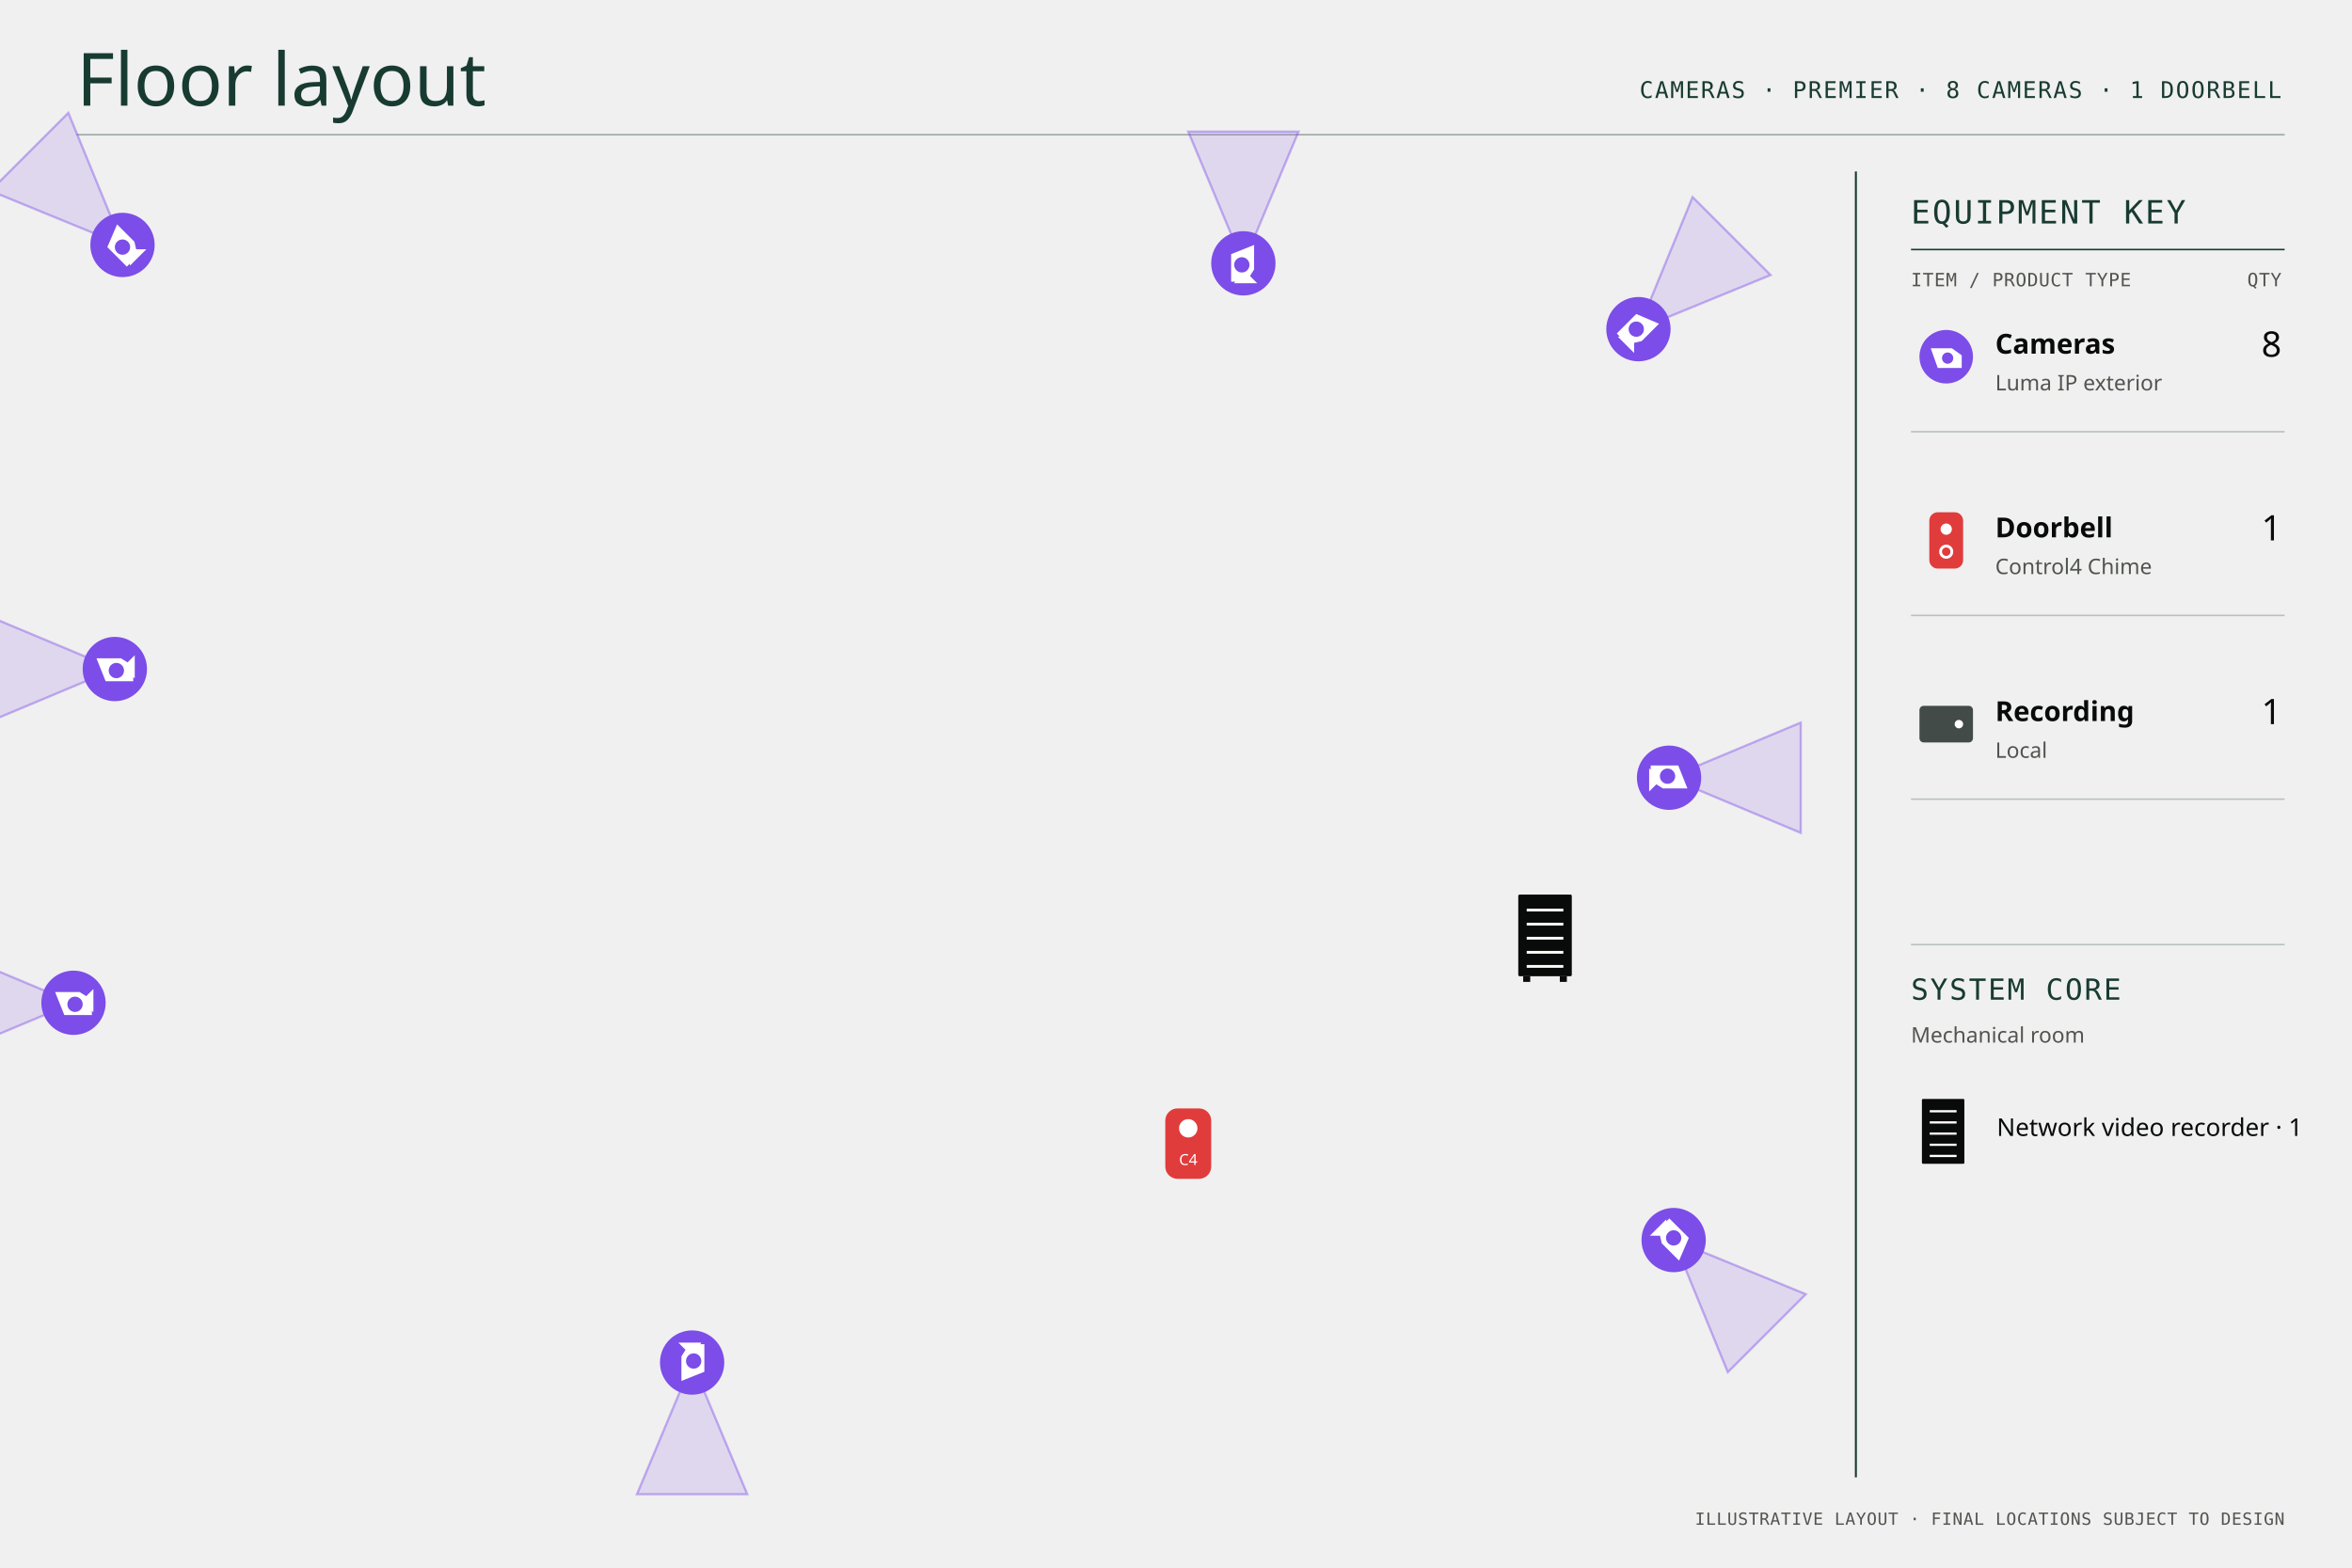
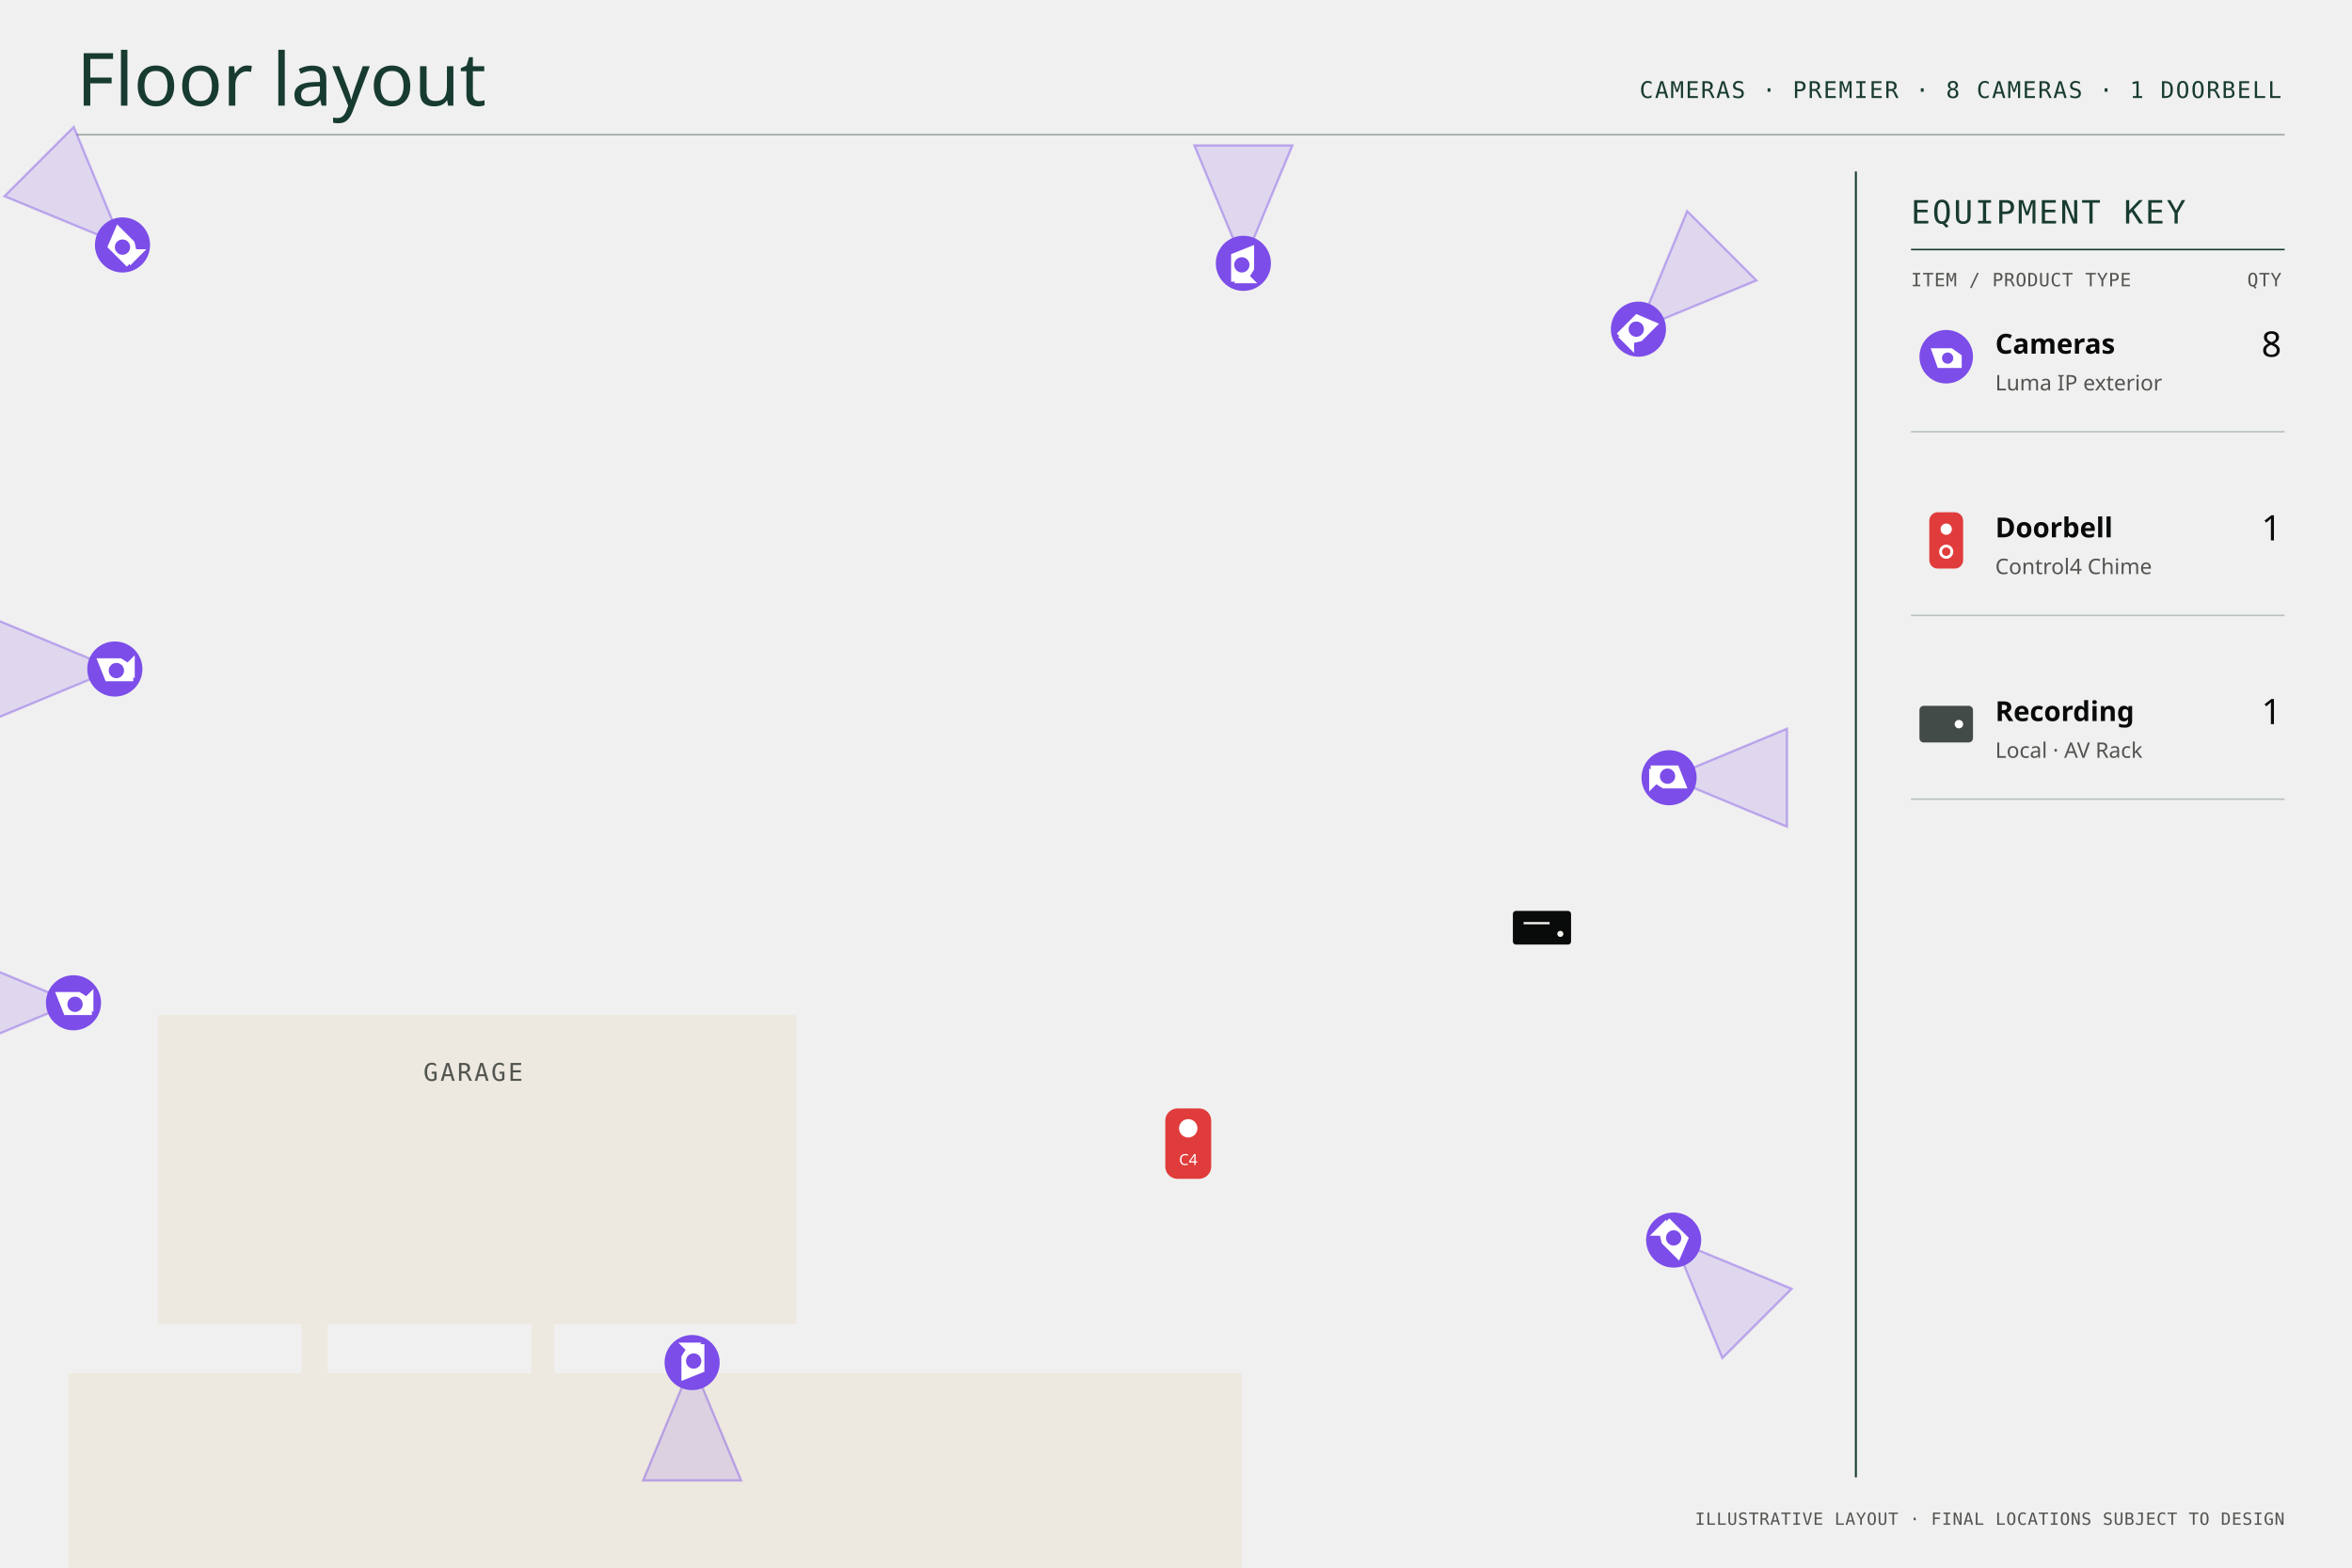
<svg xmlns="http://www.w3.org/2000/svg" viewBox="0 0 1536 1024" width="1536" height="1024" role="img" aria-label="Cameras Premier floor layout and equipment key">
  <text x="50" y="69" fill="#183B31" font-family="Schibsted Grotesk,sans-serif" font-size="48">Floor layout</text>
  <text x="1490" y="64" fill="#183B31" font-family="IBM Plex Mono,monospace" font-size="15" letter-spacing=".065em" text-anchor="end">CAMERAS · PREMIER · 8 CAMERAS · 1 DOORBELL</text>
  <line x1="50" y1="88" x2="1492" y2="88" stroke="#9DA7A3" stroke-width="1" />
+   <g data-pradera-architectural-cleanup="garage">
+     <rect x="103" y="663" width="417" height="202" fill="#EDE9E0" />
+     <rect x="197" y="865" width="17" height="32" fill="#EDE9E0" />
+     <rect x="347" y="865" width="15" height="32" fill="#EDE9E0" />
+     <rect x="45" y="897" width="766" height="127" fill="#EDE9E0" />
+     <text x="309" y="706" font-family="IBM Plex Mono,monospace" font-size="16" font-weight="500" letter-spacing=".09em" fill="#51544F" text-anchor="middle">GARAGE</text>
+   </g>
  <g transform="translate(80,160) rotate(45)">
-     <path d="M0 0L-86 -36L-86 36Z" fill="#7C4DE8" fill-opacity=".15" stroke="#7C4DE8" stroke-opacity=".42" stroke-width="1.5" />
-     <circle r="21" fill="#7C4DE8" />
+     <path d="M0 0L-77 -32L-77 32Z" fill="#7C4DE8" fill-opacity=".15" stroke="#7C4DE8" stroke-opacity=".42" stroke-width="1.5" />
+     <circle r="18" fill="#7C4DE8" />
    <path d="M-12 -7h16l8 5v10h-18z" fill="white" />
    <circle cx="1" cy="1" r="5" fill="#7C4DE8" />
    <path d="M8 -4l5 -5v15l-5 -3" fill="white" />
  </g>
  <g transform="translate(1070,215) rotate(135)">
-     <path d="M0 0L-86 -36L-86 36Z" fill="#7C4DE8" fill-opacity=".15" stroke="#7C4DE8" stroke-opacity=".42" stroke-width="1.5" />
-     <circle r="21" fill="#7C4DE8" />
+     <path d="M0 0L-77 -32L-77 32Z" fill="#7C4DE8" fill-opacity=".15" stroke="#7C4DE8" stroke-opacity=".42" stroke-width="1.5" />
+     <circle r="18" fill="#7C4DE8" />
    <path d="M-12 -7h16l8 5v10h-18z" fill="white" />
    <circle cx="1" cy="1" r="5" fill="#7C4DE8" />
    <path d="M8 -4l5 -5v15l-5 -3" fill="white" />
  </g>
  <g transform="translate(48,655) rotate(0)">
-     <path d="M0 0L-86 -36L-86 36Z" fill="#7C4DE8" fill-opacity=".15" stroke="#7C4DE8" stroke-opacity=".42" stroke-width="1.5" />
-     <circle r="21" fill="#7C4DE8" />
+     <path d="M0 0L-77 -32L-77 32Z" fill="#7C4DE8" fill-opacity=".15" stroke="#7C4DE8" stroke-opacity=".42" stroke-width="1.5" />
+     <circle r="18" fill="#7C4DE8" />
    <path d="M-12 -7h16l8 5v10h-18z" fill="white" />
    <circle cx="1" cy="1" r="5" fill="#7C4DE8" />
    <path d="M8 -4l5 -5v15l-5 -3" fill="white" />
  </g>
  <g transform="translate(1093,810) rotate(-135)">
-     <path d="M0 0L-86 -36L-86 36Z" fill="#7C4DE8" fill-opacity=".15" stroke="#7C4DE8" stroke-opacity=".42" stroke-width="1.5" />
-     <circle r="21" fill="#7C4DE8" />
+     <path d="M0 0L-77 -32L-77 32Z" fill="#7C4DE8" fill-opacity=".15" stroke="#7C4DE8" stroke-opacity=".42" stroke-width="1.5" />
+     <circle r="18" fill="#7C4DE8" />
    <path d="M-12 -7h16l8 5v10h-18z" fill="white" />
    <circle cx="1" cy="1" r="5" fill="#7C4DE8" />
    <path d="M8 -4l5 -5v15l-5 -3" fill="white" />
  </g>
  <g transform="translate(812,172) rotate(90)">
-     <path d="M0 0L-86 -36L-86 36Z" fill="#7C4DE8" fill-opacity=".15" stroke="#7C4DE8" stroke-opacity=".42" stroke-width="1.5" />
-     <circle r="21" fill="#7C4DE8" />
+     <path d="M0 0L-77 -32L-77 32Z" fill="#7C4DE8" fill-opacity=".15" stroke="#7C4DE8" stroke-opacity=".42" stroke-width="1.5" />
+     <circle r="18" fill="#7C4DE8" />
    <path d="M-12 -7h16l8 5v10h-18z" fill="white" />
    <circle cx="1" cy="1" r="5" fill="#7C4DE8" />
    <path d="M8 -4l5 -5v15l-5 -3" fill="white" />
  </g>
  <g transform="translate(1090,508) rotate(180)">
-     <path d="M0 0L-86 -36L-86 36Z" fill="#7C4DE8" fill-opacity=".15" stroke="#7C4DE8" stroke-opacity=".42" stroke-width="1.5" />
-     <circle r="21" fill="#7C4DE8" />
+     <path d="M0 0L-77 -32L-77 32Z" fill="#7C4DE8" fill-opacity=".15" stroke="#7C4DE8" stroke-opacity=".42" stroke-width="1.5" />
+     <circle r="18" fill="#7C4DE8" />
    <path d="M-12 -7h16l8 5v10h-18z" fill="white" />
    <circle cx="1" cy="1" r="5" fill="#7C4DE8" />
    <path d="M8 -4l5 -5v15l-5 -3" fill="white" />
  </g>
  <g transform="translate(452,890) rotate(-90)">
-     <path d="M0 0L-86 -36L-86 36Z" fill="#7C4DE8" fill-opacity=".15" stroke="#7C4DE8" stroke-opacity=".42" stroke-width="1.5" />
-     <circle r="21" fill="#7C4DE8" />
+     <path d="M0 0L-77 -32L-77 32Z" fill="#7C4DE8" fill-opacity=".15" stroke="#7C4DE8" stroke-opacity=".42" stroke-width="1.5" />
+     <circle r="18" fill="#7C4DE8" />
    <path d="M-12 -7h16l8 5v10h-18z" fill="white" />
    <circle cx="1" cy="1" r="5" fill="#7C4DE8" />
    <path d="M8 -4l5 -5v15l-5 -3" fill="white" />
  </g>
  <g transform="translate(75,437) rotate(0)">
-     <path d="M0 0L-86 -36L-86 36Z" fill="#7C4DE8" fill-opacity=".15" stroke="#7C4DE8" stroke-opacity=".42" stroke-width="1.5" />
-     <circle r="21" fill="#7C4DE8" />
+     <path d="M0 0L-77 -32L-77 32Z" fill="#7C4DE8" fill-opacity=".15" stroke="#7C4DE8" stroke-opacity=".42" stroke-width="1.5" />
+     <circle r="18" fill="#7C4DE8" />
    <path d="M-12 -7h16l8 5v10h-18z" fill="white" />
    <circle cx="1" cy="1" r="5" fill="#7C4DE8" />
    <path d="M8 -4l5 -5v15l-5 -3" fill="white" />
  </g>
  <g transform="translate(776,747)">
    <rect x="-15" y="-23" width="30" height="46" rx="8" fill="#E03C3C" />
    <circle cy="-10" r="6" fill="white" />
    <text x="0" y="14" fill="white" font-family="Instrument Sans,sans-serif" font-size="10" text-anchor="middle">C4</text>
  </g>
-   <g transform="translate(1009,611) scale(0.92)">
-     <rect x="-19" y="-29" width="38" height="58" rx="1" fill="#090B0A" />
-     <path d="M-13 -18h26M-13 -8h26M-13 2h26M-13 12h26M-13 22h26" stroke="#FAFBF7" stroke-width="2" />
-     <path d="M-13 29v4m26 -4v4" stroke="#090B0A" stroke-width="5" />
+   <g transform="translate(1007,606)" aria-label="recorder in mechanical room">
+     <rect x="-19" y="-11" width="38" height="22" rx="2" fill="#090B0A" />
+     <path d="M-12 -3H5" stroke="#F1F0EB" stroke-width="1.5" />
+     <circle cx="12" cy="4" r="2" fill="#F1F0EB" />
  </g>
  <line x1="1212" y1="112" x2="1212" y2="965" stroke="#183B31" stroke-width="1.3" />
  <text x="1248" y="146" fill="#183B31" font-family="IBM Plex Mono,monospace" font-size="21" letter-spacing=".06em">EQUIPMENT KEY</text>
  <line x1="1248" y1="163" x2="1492" y2="163" stroke="#183B31" stroke-width="1" />
  <text x="1248" y="187" fill="#51544F" font-family="IBM Plex Mono,monospace" font-size="12" letter-spacing=".03em">ITEM / PRODUCT TYPE</text>
  <text x="1490" y="187" fill="#51544F" font-family="IBM Plex Mono,monospace" font-size="12" letter-spacing=".03em" text-anchor="end">QTY</text>
  <g transform="translate(1271,233) scale(0.92)">
    <circle r="19" fill="#7C4DE8" />
    <path d="M-11 -6h15l7 5v9h-17z" fill="white" />
    <circle cx="1" cy="1" r="4" fill="#7C4DE8" />
  </g>
  <text x="1303" y="231" fill="#090B0A" font-family="Instrument Sans,sans-serif" font-size="18" font-weight="600">Cameras</text>
  <text x="1303" y="255" fill="#51544F" font-family="Instrument Sans,sans-serif" font-size="14">Luma IP exterior</text>
  <text x="1490" y="233" fill="#090B0A" font-family="Instrument Sans,sans-serif" font-size="23" text-anchor="end">8</text>
  <line x1="1248" y1="282" x2="1492" y2="282" stroke="#B8C1BC" stroke-width="1" />
  <g transform="translate(1271,353) scale(0.92)">
    <rect x="-12" y="-20" width="24" height="40" rx="6" fill="#E03C3C" />
    <circle cy="-8" r="4" fill="white" />
    <circle cy="8" r="4" fill="none" stroke="white" stroke-width="2" />
  </g>
  <text x="1303" y="351" fill="#090B0A" font-family="Instrument Sans,sans-serif" font-size="18" font-weight="600">Doorbell</text>
  <text x="1303" y="375" fill="#51544F" font-family="Instrument Sans,sans-serif" font-size="14">Control4 Chime</text>
  <text x="1490" y="353" fill="#090B0A" font-family="Instrument Sans,sans-serif" font-size="23" text-anchor="end">1</text>
  <line x1="1248" y1="402" x2="1492" y2="402" stroke="#B8C1BC" stroke-width="1" />
  <g transform="translate(1271,473) scale(0.92)">
    <rect x="-19" y="-13" width="38" height="26" rx="3" fill="#434B48" />
    <circle cx="9" cy="0" r="3" fill="white" />
  </g>
  <text x="1303" y="471" fill="#090B0A" font-family="Instrument Sans,sans-serif" font-size="18" font-weight="600">Recording</text>
-   <text x="1303" y="495" fill="#51544F" font-family="Instrument Sans,sans-serif" font-size="14">Local</text>
+   <text x="1303" y="495" fill="#51544F" font-family="Instrument Sans,sans-serif" font-size="14">Local · AV Rack</text>
  <text x="1490" y="473" fill="#090B0A" font-family="Instrument Sans,sans-serif" font-size="23" text-anchor="end">1</text>
  <line x1="1248" y1="522" x2="1492" y2="522" stroke="#B8C1BC" stroke-width="1" />
-   <line x1="1248" y1="617" x2="1492" y2="617" stroke="#B8C1BC" stroke-width="1" />
-   <text x="1248" y="653" fill="#183B31" font-family="IBM Plex Mono,monospace" font-size="19" letter-spacing=".06em">SYSTEM CORE</text>
-   <text x="1248" y="681" fill="#51544F" font-family="Instrument Sans,sans-serif" font-size="14">Mechanical room</text>
-   <g transform="translate(1269,739) scale(.73)">
-     <rect x="-19" y="-29" width="38" height="58" rx="1" fill="#090B0A" />
-     <line x1="-12" y1="-18" x2="12" y2="-18" stroke="white" stroke-width="2" />
-     <line x1="-12" y1="-8" x2="12" y2="-8" stroke="white" stroke-width="2" />
-     <line x1="-12" y1="2" x2="12" y2="2" stroke="white" stroke-width="2" />
-     <line x1="-12" y1="12" x2="12" y2="12" stroke="white" stroke-width="2" />
-     <line x1="-12" y1="22" x2="12" y2="22" stroke="white" stroke-width="2" />
-   </g>
-   <text x="1304" y="742" fill="#090B0A" font-family="Instrument Sans,sans-serif" font-size="16">Network video recorder · 1</text>
  <text x="1492" y="996" fill="#51544F" font-family="IBM Plex Mono,monospace" font-size="11" letter-spacing=".035em" text-anchor="end">ILLUSTRATIVE LAYOUT · FINAL LOCATIONS SUBJECT TO DESIGN</text>
</svg>
